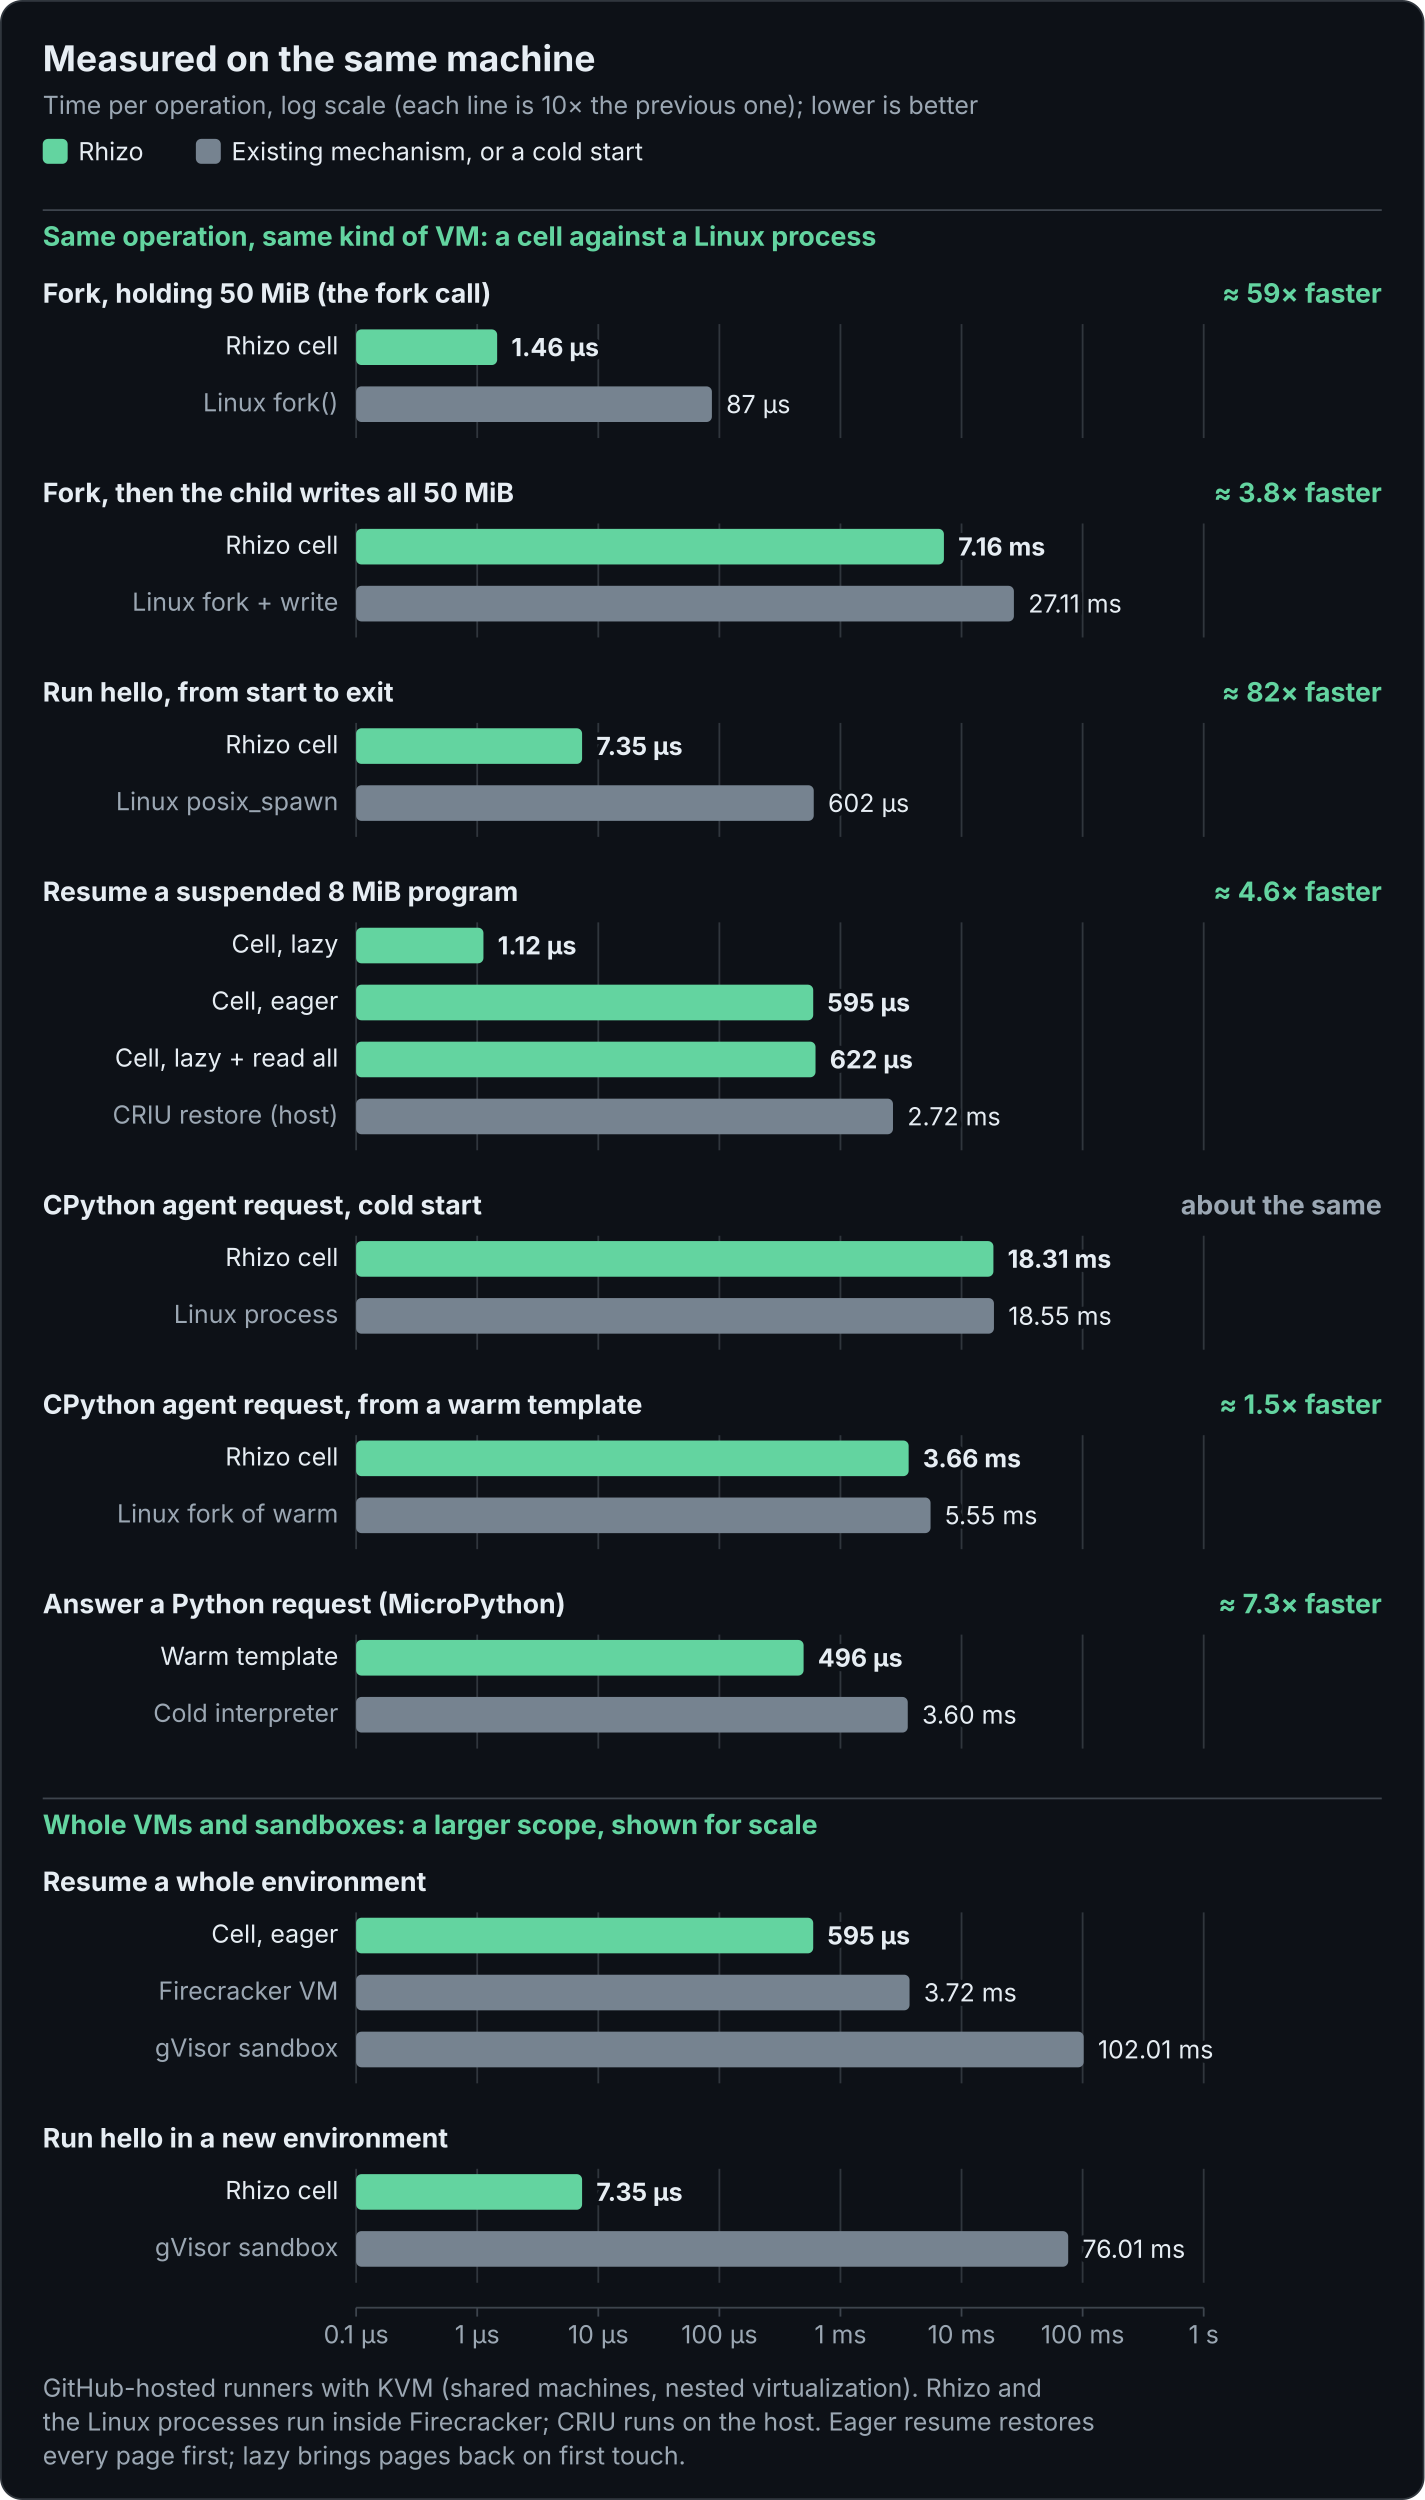
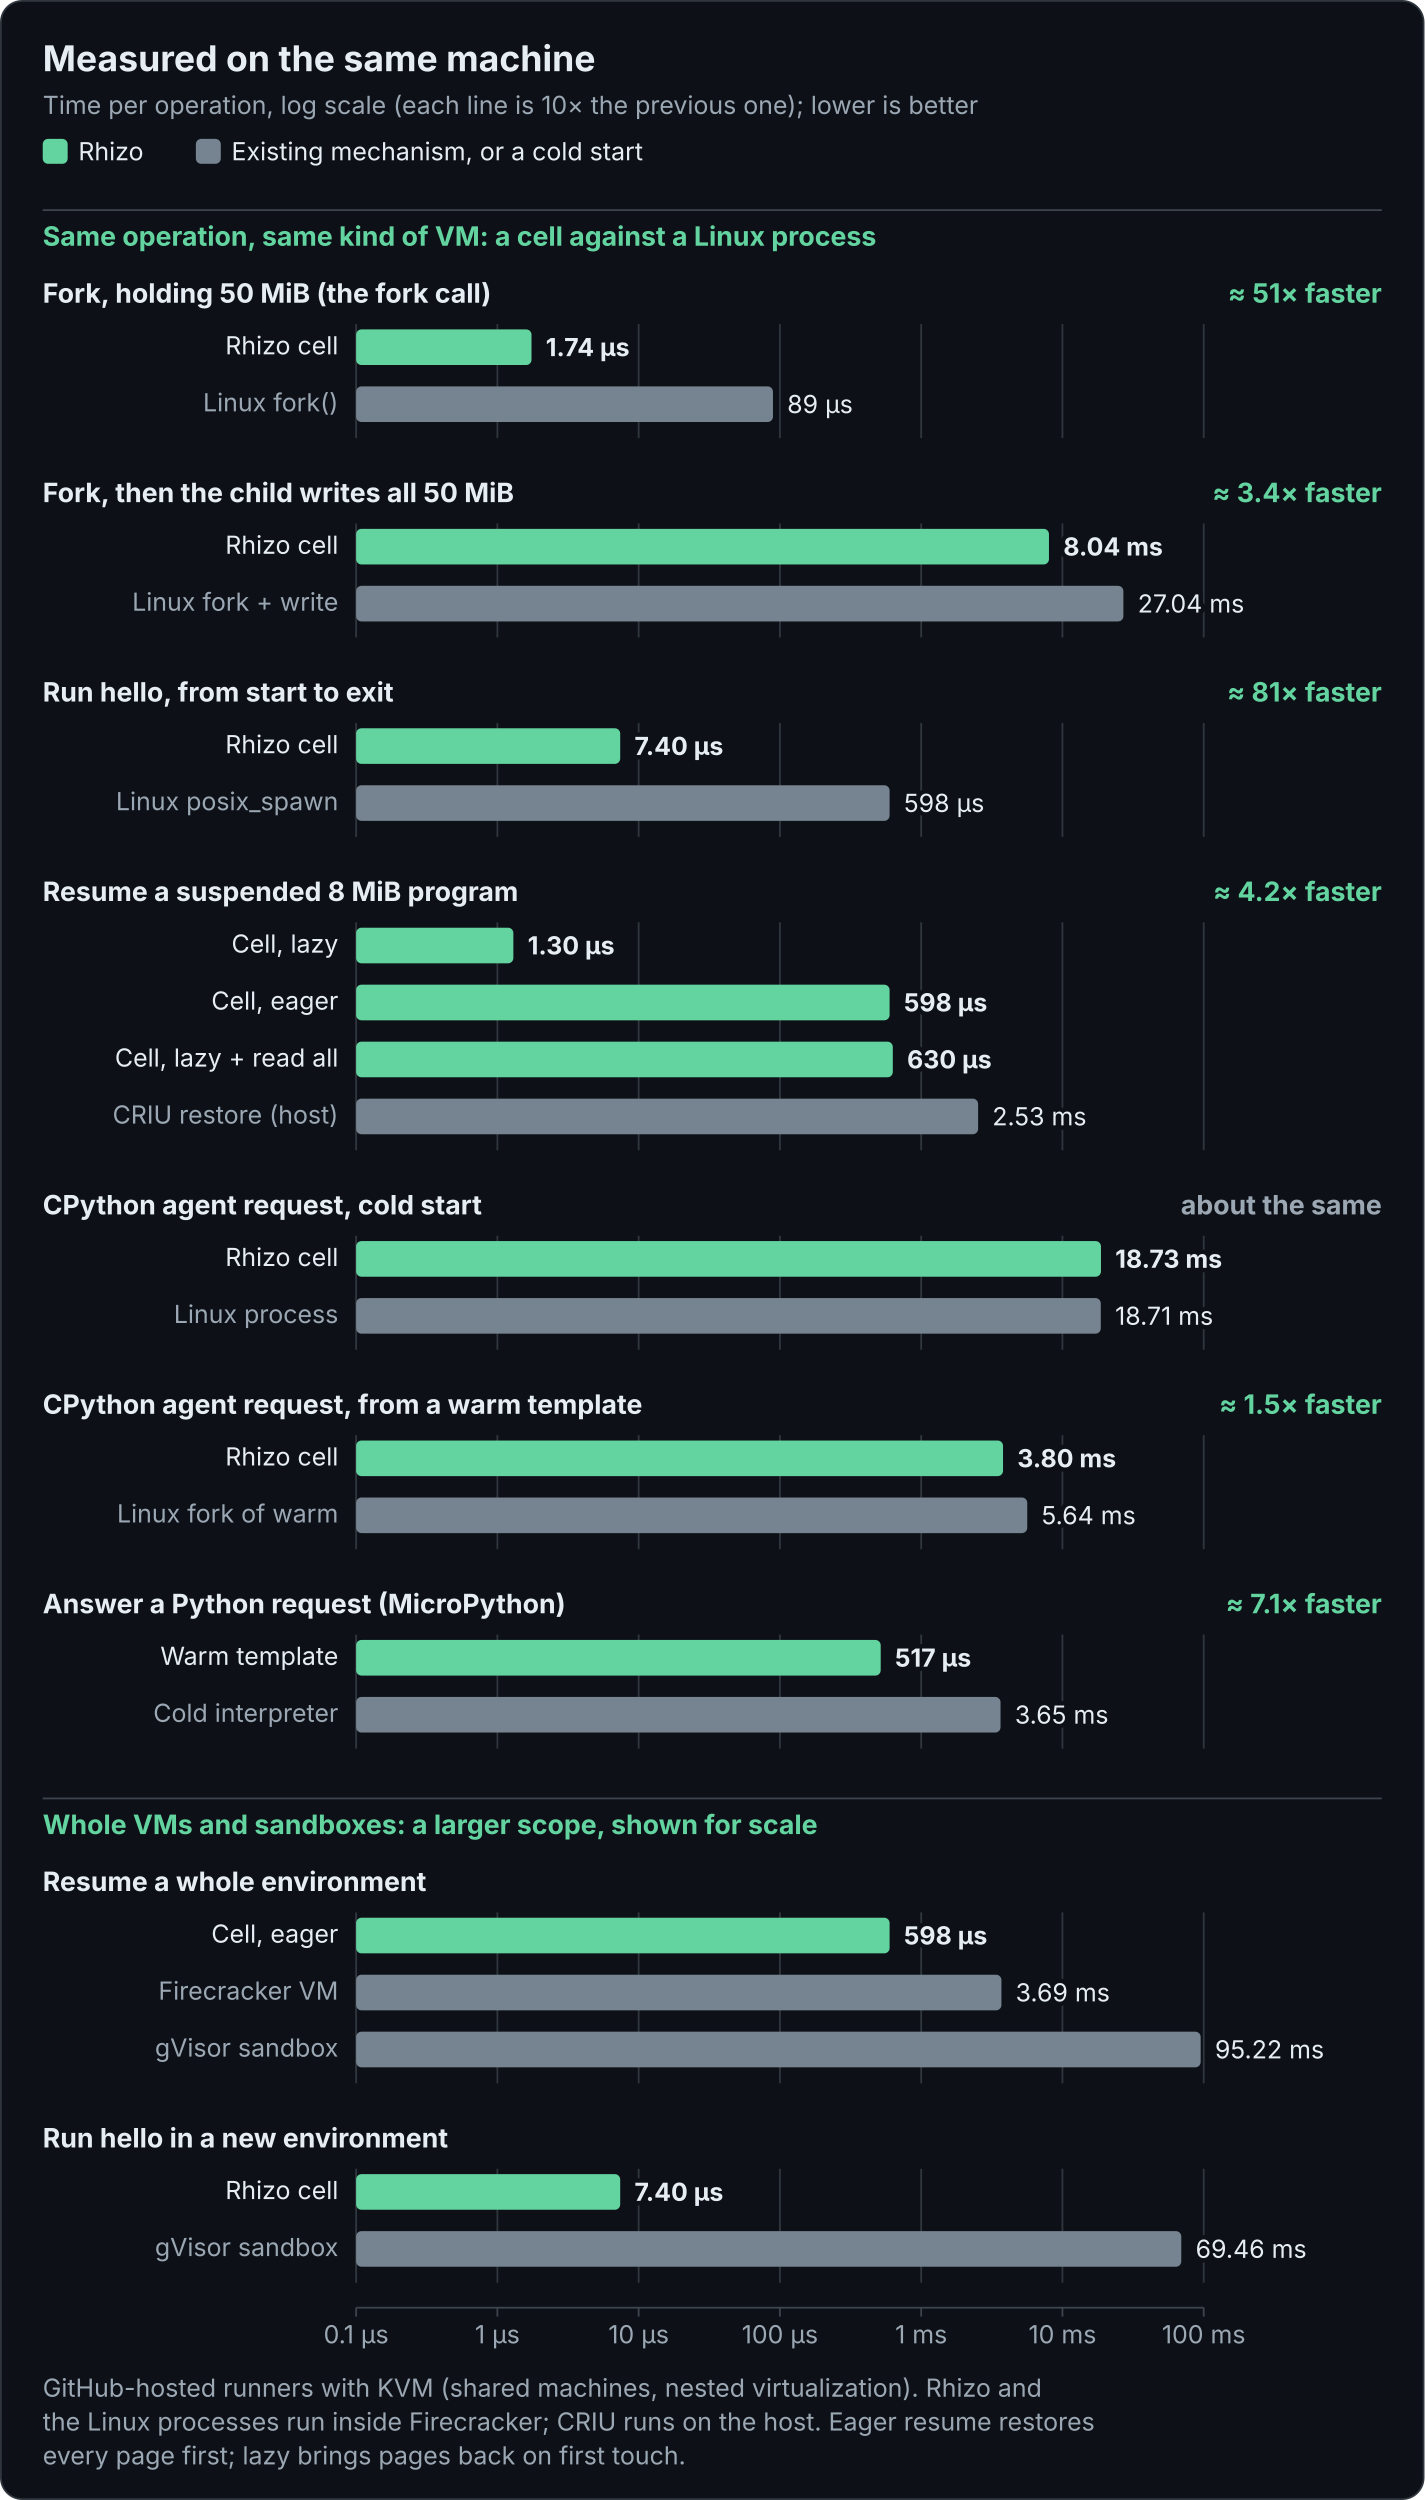
<svg xmlns="http://www.w3.org/2000/svg" viewBox="0 0 800 1404" width="800" height="1404" role="img" font-family="Inter, -apple-system, Segoe UI, Helvetica, Arial, sans-serif">
  <defs>
    <marker id="a" viewBox="0 0 10 10" refX="9" refY="5" markerWidth="7" markerHeight="7" orient="auto-start-reverse">
      <path d="M0 0L10 5L0 10z" fill="#8b98a5" />
    </marker>
  </defs>
  <rect class="bg" x="0.5" y="0.5" width="799" height="1403" rx="12" fill="#0d1117" stroke="#30363d" />
  <text x="24" y="40" font-size="20" fill="#e6edf3" font-weight="700">Measured on the same machine</text>
  <text x="24" y="64" font-size="14" fill="#9ba7b3">Time per operation, log scale (each line is 10× the previous one); lower is better</text>
  <rect x="24" y="78" width="14" height="14" rx="3" fill="#63d4a0" stroke="#63d4a0" stroke-width="0" />
  <text x="44" y="90" font-size="14" fill="#e6edf3">Rhizo</text>
  <rect x="110" y="78" width="14" height="14" rx="3" fill="#768390" stroke="#768390" stroke-width="0" />
  <text x="130" y="90" font-size="14" fill="#e6edf3">Existing mechanism, or a cold start</text>
  <line x1="200" y1="1296" x2="676" y2="1296" stroke="#3d444d" stroke-width="1" />
  <line x1="200.0" y1="1296" x2="200.0" y2="1301" stroke="#3d444d" stroke-width="1" />
  <text x="200.0" y="1316" font-size="14" fill="#9ba7b3" text-anchor="middle">0.1 µs</text>
-   <line x1="268.0" y1="1296" x2="268.0" y2="1301" stroke="#3d444d" stroke-width="1" />
-   <text x="268.0" y="1316" font-size="14" fill="#9ba7b3" text-anchor="middle">1 µs</text>
-   <line x1="336.0" y1="1296" x2="336.0" y2="1301" stroke="#3d444d" stroke-width="1" />
-   <text x="336.0" y="1316" font-size="14" fill="#9ba7b3" text-anchor="middle">10 µs</text>
-   <line x1="404.0" y1="1296" x2="404.0" y2="1301" stroke="#3d444d" stroke-width="1" />
-   <text x="404.0" y="1316" font-size="14" fill="#9ba7b3" text-anchor="middle">100 µs</text>
-   <line x1="472.0" y1="1296" x2="472.0" y2="1301" stroke="#3d444d" stroke-width="1" />
-   <text x="472.0" y="1316" font-size="14" fill="#9ba7b3" text-anchor="middle">1 ms</text>
-   <line x1="540.0" y1="1296" x2="540.0" y2="1301" stroke="#3d444d" stroke-width="1" />
-   <text x="540.0" y="1316" font-size="14" fill="#9ba7b3" text-anchor="middle">10 ms</text>
-   <line x1="608.0" y1="1296" x2="608.0" y2="1301" stroke="#3d444d" stroke-width="1" />
-   <text x="608.0" y="1316" font-size="14" fill="#9ba7b3" text-anchor="middle">100 ms</text>
+   <line x1="279.333" y1="1296" x2="279.333" y2="1301" stroke="#3d444d" stroke-width="1" />
+   <text x="279.333" y="1316" font-size="14" fill="#9ba7b3" text-anchor="middle">1 µs</text>
+   <line x1="358.667" y1="1296" x2="358.667" y2="1301" stroke="#3d444d" stroke-width="1" />
+   <text x="358.667" y="1316" font-size="14" fill="#9ba7b3" text-anchor="middle">10 µs</text>
+   <line x1="438.0" y1="1296" x2="438.0" y2="1301" stroke="#3d444d" stroke-width="1" />
+   <text x="438.0" y="1316" font-size="14" fill="#9ba7b3" text-anchor="middle">100 µs</text>
+   <line x1="517.333" y1="1296" x2="517.333" y2="1301" stroke="#3d444d" stroke-width="1" />
+   <text x="517.333" y="1316" font-size="14" fill="#9ba7b3" text-anchor="middle">1 ms</text>
+   <line x1="596.667" y1="1296" x2="596.667" y2="1301" stroke="#3d444d" stroke-width="1" />
+   <text x="596.667" y="1316" font-size="14" fill="#9ba7b3" text-anchor="middle">10 ms</text>
  <line x1="676.0" y1="1296" x2="676.0" y2="1301" stroke="#3d444d" stroke-width="1" />
-   <text x="676.0" y="1316" font-size="14" fill="#9ba7b3" text-anchor="middle">1 s</text>
+   <text x="676.0" y="1316" font-size="14" fill="#9ba7b3" text-anchor="middle">100 ms</text>
  <line x1="24" y1="118" x2="776" y2="118" stroke="#3d444d" stroke-width="1" />
  <text x="24" y="138" font-size="15" fill="#63d4a0" font-weight="700">Same operation, same kind of VM: a cell against a Linux process</text>
  <text x="24" y="170" font-size="15" fill="#e6edf3" font-weight="700">Fork, holding 50 MiB (the fork call)</text>
-   <text x="776" y="170" font-size="15" fill="#63d4a0" font-weight="700" text-anchor="end">≈ 59× faster</text>
+   <text x="776" y="170" font-size="15" fill="#63d4a0" font-weight="700" text-anchor="end">≈ 51× faster</text>
  <line x1="200.0" y1="182" x2="200.0" y2="246" stroke="#30363d" stroke-width="1" />
-   <line x1="268.0" y1="182" x2="268.0" y2="246" stroke="#30363d" stroke-width="1" />
-   <line x1="336.0" y1="182" x2="336.0" y2="246" stroke="#30363d" stroke-width="1" />
-   <line x1="404.0" y1="182" x2="404.0" y2="246" stroke="#30363d" stroke-width="1" />
-   <line x1="472.0" y1="182" x2="472.0" y2="246" stroke="#30363d" stroke-width="1" />
-   <line x1="540.0" y1="182" x2="540.0" y2="246" stroke="#30363d" stroke-width="1" />
-   <line x1="608.0" y1="182" x2="608.0" y2="246" stroke="#30363d" stroke-width="1" />
+   <line x1="279.333" y1="182" x2="279.333" y2="246" stroke="#30363d" stroke-width="1" />
+   <line x1="358.667" y1="182" x2="358.667" y2="246" stroke="#30363d" stroke-width="1" />
+   <line x1="438.0" y1="182" x2="438.0" y2="246" stroke="#30363d" stroke-width="1" />
+   <line x1="517.333" y1="182" x2="517.333" y2="246" stroke="#30363d" stroke-width="1" />
+   <line x1="596.667" y1="182" x2="596.667" y2="246" stroke="#30363d" stroke-width="1" />
  <line x1="676.0" y1="182" x2="676.0" y2="246" stroke="#30363d" stroke-width="1" />
  <text x="190" y="199" font-size="14" fill="#e6edf3" text-anchor="end">Rhizo cell</text>
-   <rect x="200" y="185" width="79.2" height="20" rx="3" fill="#63d4a0" stroke="#63d4a0" stroke-width="0" />
-   <text x="287.156" y="200" font-size="14" fill="#e6edf3" font-weight="700" stroke="#0d1117" stroke-width="5" stroke-linejoin="round" paint-order="stroke">1.46 µs</text>
+   <rect x="200" y="185" width="98.5" height="20" rx="3" fill="#63d4a0" stroke="#63d4a0" stroke-width="0" />
+   <text x="306.476" y="200" font-size="14" fill="#e6edf3" font-weight="700" stroke="#0d1117" stroke-width="5" stroke-linejoin="round" paint-order="stroke">1.74 µs</text>
  <text x="190" y="231" font-size="14" fill="#9ba7b3" text-anchor="end">Linux fork()</text>
-   <rect x="200" y="217" width="199.8" height="20" rx="3" fill="#768390" stroke="#768390" stroke-width="0" />
-   <text x="407.789" y="232" font-size="14" fill="#e6edf3" font-weight="400" stroke="#0d1117" stroke-width="5" stroke-linejoin="round" paint-order="stroke">87 µs</text>
+   <rect x="200" y="217" width="234.1" height="20" rx="3" fill="#768390" stroke="#768390" stroke-width="0" />
+   <text x="442.083" y="232" font-size="14" fill="#e6edf3" font-weight="400" stroke="#0d1117" stroke-width="5" stroke-linejoin="round" paint-order="stroke">89 µs</text>
  <text x="24" y="282" font-size="15" fill="#e6edf3" font-weight="700">Fork, then the child writes all 50 MiB</text>
-   <text x="776" y="282" font-size="15" fill="#63d4a0" font-weight="700" text-anchor="end">≈ 3.8× faster</text>
+   <text x="776" y="282" font-size="15" fill="#63d4a0" font-weight="700" text-anchor="end">≈ 3.4× faster</text>
  <line x1="200.0" y1="294" x2="200.0" y2="358" stroke="#30363d" stroke-width="1" />
-   <line x1="268.0" y1="294" x2="268.0" y2="358" stroke="#30363d" stroke-width="1" />
-   <line x1="336.0" y1="294" x2="336.0" y2="358" stroke="#30363d" stroke-width="1" />
-   <line x1="404.0" y1="294" x2="404.0" y2="358" stroke="#30363d" stroke-width="1" />
-   <line x1="472.0" y1="294" x2="472.0" y2="358" stroke="#30363d" stroke-width="1" />
-   <line x1="540.0" y1="294" x2="540.0" y2="358" stroke="#30363d" stroke-width="1" />
-   <line x1="608.0" y1="294" x2="608.0" y2="358" stroke="#30363d" stroke-width="1" />
+   <line x1="279.333" y1="294" x2="279.333" y2="358" stroke="#30363d" stroke-width="1" />
+   <line x1="358.667" y1="294" x2="358.667" y2="358" stroke="#30363d" stroke-width="1" />
+   <line x1="438.0" y1="294" x2="438.0" y2="358" stroke="#30363d" stroke-width="1" />
+   <line x1="517.333" y1="294" x2="517.333" y2="358" stroke="#30363d" stroke-width="1" />
+   <line x1="596.667" y1="294" x2="596.667" y2="358" stroke="#30363d" stroke-width="1" />
  <line x1="676.0" y1="294" x2="676.0" y2="358" stroke="#30363d" stroke-width="1" />
  <text x="190" y="311" font-size="14" fill="#e6edf3" text-anchor="end">Rhizo cell</text>
-   <rect x="200" y="297" width="330.1" height="20" rx="3" fill="#63d4a0" stroke="#63d4a0" stroke-width="0" />
-   <text x="538.141" y="312" font-size="14" fill="#e6edf3" font-weight="700" stroke="#0d1117" stroke-width="5" stroke-linejoin="round" paint-order="stroke">7.16 ms</text>
+   <rect x="200" y="297" width="389.1" height="20" rx="3" fill="#63d4a0" stroke="#63d4a0" stroke-width="0" />
+   <text x="597.144" y="312" font-size="14" fill="#e6edf3" font-weight="700" stroke="#0d1117" stroke-width="5" stroke-linejoin="round" paint-order="stroke">8.04 ms</text>
  <text x="190" y="343" font-size="14" fill="#9ba7b3" text-anchor="end">Linux fork + write</text>
-   <rect x="200" y="329" width="369.4" height="20" rx="3" fill="#768390" stroke="#768390" stroke-width="0" />
-   <text x="577.448" y="344" font-size="14" fill="#e6edf3" font-weight="400" stroke="#0d1117" stroke-width="5" stroke-linejoin="round" paint-order="stroke">27.11 ms</text>
+   <rect x="200" y="329" width="430.9" height="20" rx="3" fill="#768390" stroke="#768390" stroke-width="0" />
+   <text x="638.941" y="344" font-size="14" fill="#e6edf3" font-weight="400" stroke="#0d1117" stroke-width="5" stroke-linejoin="round" paint-order="stroke">27.04 ms</text>
  <text x="24" y="394" font-size="15" fill="#e6edf3" font-weight="700">Run hello, from start to exit</text>
-   <text x="776" y="394" font-size="15" fill="#63d4a0" font-weight="700" text-anchor="end">≈ 82× faster</text>
+   <text x="776" y="394" font-size="15" fill="#63d4a0" font-weight="700" text-anchor="end">≈ 81× faster</text>
  <line x1="200.0" y1="406" x2="200.0" y2="470" stroke="#30363d" stroke-width="1" />
-   <line x1="268.0" y1="406" x2="268.0" y2="470" stroke="#30363d" stroke-width="1" />
-   <line x1="336.0" y1="406" x2="336.0" y2="470" stroke="#30363d" stroke-width="1" />
-   <line x1="404.0" y1="406" x2="404.0" y2="470" stroke="#30363d" stroke-width="1" />
-   <line x1="472.0" y1="406" x2="472.0" y2="470" stroke="#30363d" stroke-width="1" />
-   <line x1="540.0" y1="406" x2="540.0" y2="470" stroke="#30363d" stroke-width="1" />
-   <line x1="608.0" y1="406" x2="608.0" y2="470" stroke="#30363d" stroke-width="1" />
+   <line x1="279.333" y1="406" x2="279.333" y2="470" stroke="#30363d" stroke-width="1" />
+   <line x1="358.667" y1="406" x2="358.667" y2="470" stroke="#30363d" stroke-width="1" />
+   <line x1="438.0" y1="406" x2="438.0" y2="470" stroke="#30363d" stroke-width="1" />
+   <line x1="517.333" y1="406" x2="517.333" y2="470" stroke="#30363d" stroke-width="1" />
+   <line x1="596.667" y1="406" x2="596.667" y2="470" stroke="#30363d" stroke-width="1" />
  <line x1="676.0" y1="406" x2="676.0" y2="470" stroke="#30363d" stroke-width="1" />
  <text x="190" y="423" font-size="14" fill="#e6edf3" text-anchor="end">Rhizo cell</text>
-   <rect x="200" y="409" width="126.9" height="20" rx="3" fill="#63d4a0" stroke="#63d4a0" stroke-width="0" />
-   <text x="334.908" y="424" font-size="14" fill="#e6edf3" font-weight="700" stroke="#0d1117" stroke-width="5" stroke-linejoin="round" paint-order="stroke">7.35 µs</text>
+   <rect x="200" y="409" width="148.3" height="20" rx="3" fill="#63d4a0" stroke="#63d4a0" stroke-width="0" />
+   <text x="356.302" y="424" font-size="14" fill="#e6edf3" font-weight="700" stroke="#0d1117" stroke-width="5" stroke-linejoin="round" paint-order="stroke">7.40 µs</text>
  <text x="190" y="455" font-size="14" fill="#9ba7b3" text-anchor="end">Linux posix_spawn</text>
-   <rect x="200" y="441" width="257.0" height="20" rx="3" fill="#768390" stroke="#768390" stroke-width="0" />
-   <text x="465.031" y="456" font-size="14" fill="#e6edf3" font-weight="400" stroke="#0d1117" stroke-width="5" stroke-linejoin="round" paint-order="stroke">602 µs</text>
+   <rect x="200" y="441" width="299.6" height="20" rx="3" fill="#768390" stroke="#768390" stroke-width="0" />
+   <text x="507.623" y="456" font-size="14" fill="#e6edf3" font-weight="400" stroke="#0d1117" stroke-width="5" stroke-linejoin="round" paint-order="stroke">598 µs</text>
  <text x="24" y="506" font-size="15" fill="#e6edf3" font-weight="700">Resume a suspended 8 MiB program</text>
-   <text x="776" y="506" font-size="15" fill="#63d4a0" font-weight="700" text-anchor="end">≈ 4.6× faster</text>
+   <text x="776" y="506" font-size="15" fill="#63d4a0" font-weight="700" text-anchor="end">≈ 4.2× faster</text>
  <line x1="200.0" y1="518" x2="200.0" y2="646" stroke="#30363d" stroke-width="1" />
-   <line x1="268.0" y1="518" x2="268.0" y2="646" stroke="#30363d" stroke-width="1" />
-   <line x1="336.0" y1="518" x2="336.0" y2="646" stroke="#30363d" stroke-width="1" />
-   <line x1="404.0" y1="518" x2="404.0" y2="646" stroke="#30363d" stroke-width="1" />
-   <line x1="472.0" y1="518" x2="472.0" y2="646" stroke="#30363d" stroke-width="1" />
-   <line x1="540.0" y1="518" x2="540.0" y2="646" stroke="#30363d" stroke-width="1" />
-   <line x1="608.0" y1="518" x2="608.0" y2="646" stroke="#30363d" stroke-width="1" />
+   <line x1="279.333" y1="518" x2="279.333" y2="646" stroke="#30363d" stroke-width="1" />
+   <line x1="358.667" y1="518" x2="358.667" y2="646" stroke="#30363d" stroke-width="1" />
+   <line x1="438.0" y1="518" x2="438.0" y2="646" stroke="#30363d" stroke-width="1" />
+   <line x1="517.333" y1="518" x2="517.333" y2="646" stroke="#30363d" stroke-width="1" />
+   <line x1="596.667" y1="518" x2="596.667" y2="646" stroke="#30363d" stroke-width="1" />
  <line x1="676.0" y1="518" x2="676.0" y2="646" stroke="#30363d" stroke-width="1" />
  <text x="190" y="535" font-size="14" fill="#e6edf3" text-anchor="end">Cell, lazy</text>
-   <rect x="200" y="521" width="71.5" height="20" rx="3" fill="#63d4a0" stroke="#63d4a0" stroke-width="0" />
-   <text x="279.478" y="536" font-size="14" fill="#e6edf3" font-weight="700" stroke="#0d1117" stroke-width="5" stroke-linejoin="round" paint-order="stroke">1.12 µs</text>
+   <rect x="200" y="521" width="88.3" height="20" rx="3" fill="#63d4a0" stroke="#63d4a0" stroke-width="0" />
+   <text x="296.346" y="536" font-size="14" fill="#e6edf3" font-weight="700" stroke="#0d1117" stroke-width="5" stroke-linejoin="round" paint-order="stroke">1.30 µs</text>
  <text x="190" y="567" font-size="14" fill="#e6edf3" text-anchor="end">Cell, eager</text>
-   <rect x="200" y="553" width="256.7" height="20" rx="3" fill="#63d4a0" stroke="#63d4a0" stroke-width="0" />
-   <text x="464.654" y="568" font-size="14" fill="#e6edf3" font-weight="700" stroke="#0d1117" stroke-width="5" stroke-linejoin="round" paint-order="stroke">595 µs</text>
+   <rect x="200" y="553" width="299.6" height="20" rx="3" fill="#63d4a0" stroke="#63d4a0" stroke-width="0" />
+   <text x="507.614" y="568" font-size="14" fill="#e6edf3" font-weight="700" stroke="#0d1117" stroke-width="5" stroke-linejoin="round" paint-order="stroke">598 µs</text>
  <text x="190" y="599" font-size="14" fill="#e6edf3" text-anchor="end">Cell, lazy + read all</text>
-   <rect x="200" y="585" width="258.0" height="20" rx="3" fill="#63d4a0" stroke="#63d4a0" stroke-width="0" />
-   <text x="465.991" y="600" font-size="14" fill="#e6edf3" font-weight="700" stroke="#0d1117" stroke-width="5" stroke-linejoin="round" paint-order="stroke">622 µs</text>
+   <rect x="200" y="585" width="301.4" height="20" rx="3" fill="#63d4a0" stroke="#63d4a0" stroke-width="0" />
+   <text x="509.412" y="600" font-size="14" fill="#e6edf3" font-weight="700" stroke="#0d1117" stroke-width="5" stroke-linejoin="round" paint-order="stroke">630 µs</text>
  <text x="190" y="631" font-size="14" fill="#9ba7b3" text-anchor="end">CRIU restore (host)</text>
-   <rect x="200" y="617" width="301.5" height="20" rx="3" fill="#768390" stroke="#768390" stroke-width="0" />
-   <text x="509.534" y="632" font-size="14" fill="#e6edf3" font-weight="400" stroke="#0d1117" stroke-width="5" stroke-linejoin="round" paint-order="stroke">2.72 ms</text>
+   <rect x="200" y="617" width="349.3" height="20" rx="3" fill="#768390" stroke="#768390" stroke-width="0" />
+   <text x="557.253" y="632" font-size="14" fill="#e6edf3" font-weight="400" stroke="#0d1117" stroke-width="5" stroke-linejoin="round" paint-order="stroke">2.53 ms</text>
  <text x="24" y="682" font-size="15" fill="#e6edf3" font-weight="700">CPython agent request, cold start</text>
  <text x="776" y="682" font-size="15" fill="#9ba7b3" font-weight="700" text-anchor="end">about the same</text>
  <line x1="200.0" y1="694" x2="200.0" y2="758" stroke="#30363d" stroke-width="1" />
-   <line x1="268.0" y1="694" x2="268.0" y2="758" stroke="#30363d" stroke-width="1" />
-   <line x1="336.0" y1="694" x2="336.0" y2="758" stroke="#30363d" stroke-width="1" />
-   <line x1="404.0" y1="694" x2="404.0" y2="758" stroke="#30363d" stroke-width="1" />
-   <line x1="472.0" y1="694" x2="472.0" y2="758" stroke="#30363d" stroke-width="1" />
-   <line x1="540.0" y1="694" x2="540.0" y2="758" stroke="#30363d" stroke-width="1" />
-   <line x1="608.0" y1="694" x2="608.0" y2="758" stroke="#30363d" stroke-width="1" />
+   <line x1="279.333" y1="694" x2="279.333" y2="758" stroke="#30363d" stroke-width="1" />
+   <line x1="358.667" y1="694" x2="358.667" y2="758" stroke="#30363d" stroke-width="1" />
+   <line x1="438.0" y1="694" x2="438.0" y2="758" stroke="#30363d" stroke-width="1" />
+   <line x1="517.333" y1="694" x2="517.333" y2="758" stroke="#30363d" stroke-width="1" />
+   <line x1="596.667" y1="694" x2="596.667" y2="758" stroke="#30363d" stroke-width="1" />
  <line x1="676.0" y1="694" x2="676.0" y2="758" stroke="#30363d" stroke-width="1" />
  <text x="190" y="711" font-size="14" fill="#e6edf3" text-anchor="end">Rhizo cell</text>
-   <rect x="200" y="697" width="357.9" height="20" rx="3" fill="#63d4a0" stroke="#63d4a0" stroke-width="0" />
-   <text x="565.866" y="712" font-size="14" fill="#e6edf3" font-weight="700" stroke="#0d1117" stroke-width="5" stroke-linejoin="round" paint-order="stroke">18.31 ms</text>
+   <rect x="200" y="697" width="418.3" height="20" rx="3" fill="#63d4a0" stroke="#63d4a0" stroke-width="0" />
+   <text x="626.292" y="712" font-size="14" fill="#e6edf3" font-weight="700" stroke="#0d1117" stroke-width="5" stroke-linejoin="round" paint-order="stroke">18.73 ms</text>
  <text x="190" y="743" font-size="14" fill="#9ba7b3" text-anchor="end">Linux process</text>
-   <rect x="200" y="729" width="358.2" height="20" rx="3" fill="#768390" stroke="#768390" stroke-width="0" />
-   <text x="566.242" y="744" font-size="14" fill="#e6edf3" font-weight="400" stroke="#0d1117" stroke-width="5" stroke-linejoin="round" paint-order="stroke">18.55 ms</text>
+   <rect x="200" y="729" width="418.2" height="20" rx="3" fill="#768390" stroke="#768390" stroke-width="0" />
+   <text x="626.246" y="744" font-size="14" fill="#e6edf3" font-weight="400" stroke="#0d1117" stroke-width="5" stroke-linejoin="round" paint-order="stroke">18.71 ms</text>
  <text x="24" y="794" font-size="15" fill="#e6edf3" font-weight="700">CPython agent request, from a warm template</text>
  <text x="776" y="794" font-size="15" fill="#63d4a0" font-weight="700" text-anchor="end">≈ 1.5× faster</text>
  <line x1="200.0" y1="806" x2="200.0" y2="870" stroke="#30363d" stroke-width="1" />
-   <line x1="268.0" y1="806" x2="268.0" y2="870" stroke="#30363d" stroke-width="1" />
-   <line x1="336.0" y1="806" x2="336.0" y2="870" stroke="#30363d" stroke-width="1" />
-   <line x1="404.0" y1="806" x2="404.0" y2="870" stroke="#30363d" stroke-width="1" />
-   <line x1="472.0" y1="806" x2="472.0" y2="870" stroke="#30363d" stroke-width="1" />
-   <line x1="540.0" y1="806" x2="540.0" y2="870" stroke="#30363d" stroke-width="1" />
-   <line x1="608.0" y1="806" x2="608.0" y2="870" stroke="#30363d" stroke-width="1" />
+   <line x1="279.333" y1="806" x2="279.333" y2="870" stroke="#30363d" stroke-width="1" />
+   <line x1="358.667" y1="806" x2="358.667" y2="870" stroke="#30363d" stroke-width="1" />
+   <line x1="438.0" y1="806" x2="438.0" y2="870" stroke="#30363d" stroke-width="1" />
+   <line x1="517.333" y1="806" x2="517.333" y2="870" stroke="#30363d" stroke-width="1" />
+   <line x1="596.667" y1="806" x2="596.667" y2="870" stroke="#30363d" stroke-width="1" />
  <line x1="676.0" y1="806" x2="676.0" y2="870" stroke="#30363d" stroke-width="1" />
  <text x="190" y="823" font-size="14" fill="#e6edf3" text-anchor="end">Rhizo cell</text>
-   <rect x="200" y="809" width="310.3" height="20" rx="3" fill="#63d4a0" stroke="#63d4a0" stroke-width="0" />
-   <text x="518.286" y="824" font-size="14" fill="#e6edf3" font-weight="700" stroke="#0d1117" stroke-width="5" stroke-linejoin="round" paint-order="stroke">3.66 ms</text>
+   <rect x="200" y="809" width="363.3" height="20" rx="3" fill="#63d4a0" stroke="#63d4a0" stroke-width="0" />
+   <text x="571.313" y="824" font-size="14" fill="#e6edf3" font-weight="700" stroke="#0d1117" stroke-width="5" stroke-linejoin="round" paint-order="stroke">3.80 ms</text>
  <text x="190" y="855" font-size="14" fill="#9ba7b3" text-anchor="end">Linux fork of warm</text>
-   <rect x="200" y="841" width="322.6" height="20" rx="3" fill="#768390" stroke="#768390" stroke-width="0" />
-   <text x="530.634" y="856" font-size="14" fill="#e6edf3" font-weight="400" stroke="#0d1117" stroke-width="5" stroke-linejoin="round" paint-order="stroke">5.55 ms</text>
+   <rect x="200" y="841" width="376.9" height="20" rx="3" fill="#768390" stroke="#768390" stroke-width="0" />
+   <text x="584.915" y="856" font-size="14" fill="#e6edf3" font-weight="400" stroke="#0d1117" stroke-width="5" stroke-linejoin="round" paint-order="stroke">5.64 ms</text>
  <text x="24" y="906" font-size="15" fill="#e6edf3" font-weight="700">Answer a Python request (MicroPython)</text>
-   <text x="776" y="906" font-size="15" fill="#63d4a0" font-weight="700" text-anchor="end">≈ 7.3× faster</text>
+   <text x="776" y="906" font-size="15" fill="#63d4a0" font-weight="700" text-anchor="end">≈ 7.1× faster</text>
  <line x1="200.0" y1="918" x2="200.0" y2="982" stroke="#30363d" stroke-width="1" />
-   <line x1="268.0" y1="918" x2="268.0" y2="982" stroke="#30363d" stroke-width="1" />
-   <line x1="336.0" y1="918" x2="336.0" y2="982" stroke="#30363d" stroke-width="1" />
-   <line x1="404.0" y1="918" x2="404.0" y2="982" stroke="#30363d" stroke-width="1" />
-   <line x1="472.0" y1="918" x2="472.0" y2="982" stroke="#30363d" stroke-width="1" />
-   <line x1="540.0" y1="918" x2="540.0" y2="982" stroke="#30363d" stroke-width="1" />
-   <line x1="608.0" y1="918" x2="608.0" y2="982" stroke="#30363d" stroke-width="1" />
+   <line x1="279.333" y1="918" x2="279.333" y2="982" stroke="#30363d" stroke-width="1" />
+   <line x1="358.667" y1="918" x2="358.667" y2="982" stroke="#30363d" stroke-width="1" />
+   <line x1="438.0" y1="918" x2="438.0" y2="982" stroke="#30363d" stroke-width="1" />
+   <line x1="517.333" y1="918" x2="517.333" y2="982" stroke="#30363d" stroke-width="1" />
+   <line x1="596.667" y1="918" x2="596.667" y2="982" stroke="#30363d" stroke-width="1" />
  <line x1="676.0" y1="918" x2="676.0" y2="982" stroke="#30363d" stroke-width="1" />
  <text x="190" y="935" font-size="14" fill="#e6edf3" text-anchor="end">Warm template</text>
-   <rect x="200" y="921" width="251.3" height="20" rx="3" fill="#63d4a0" stroke="#63d4a0" stroke-width="0" />
-   <text x="459.305" y="936" font-size="14" fill="#e6edf3" font-weight="700" stroke="#0d1117" stroke-width="5" stroke-linejoin="round" paint-order="stroke">496 µs</text>
+   <rect x="200" y="921" width="294.6" height="20" rx="3" fill="#63d4a0" stroke="#63d4a0" stroke-width="0" />
+   <text x="502.596" y="936" font-size="14" fill="#e6edf3" font-weight="700" stroke="#0d1117" stroke-width="5" stroke-linejoin="round" paint-order="stroke">517 µs</text>
  <text x="190" y="967" font-size="14" fill="#9ba7b3" text-anchor="end">Cold interpreter</text>
-   <rect x="200" y="953" width="309.8" height="20" rx="3" fill="#768390" stroke="#768390" stroke-width="0" />
-   <text x="517.828" y="968" font-size="14" fill="#e6edf3" font-weight="400" stroke="#0d1117" stroke-width="5" stroke-linejoin="round" paint-order="stroke">3.60 ms</text>
+   <rect x="200" y="953" width="361.9" height="20" rx="3" fill="#768390" stroke="#768390" stroke-width="0" />
+   <text x="569.928" y="968" font-size="14" fill="#e6edf3" font-weight="400" stroke="#0d1117" stroke-width="5" stroke-linejoin="round" paint-order="stroke">3.65 ms</text>
  <line x1="24" y1="1010" x2="776" y2="1010" stroke="#3d444d" stroke-width="1" />
  <text x="24" y="1030" font-size="15" fill="#63d4a0" font-weight="700">Whole VMs and sandboxes: a larger scope, shown for scale</text>
  <text x="24" y="1062" font-size="15" fill="#e6edf3" font-weight="700">Resume a whole environment</text>
  <line x1="200.0" y1="1074" x2="200.0" y2="1170" stroke="#30363d" stroke-width="1" />
-   <line x1="268.0" y1="1074" x2="268.0" y2="1170" stroke="#30363d" stroke-width="1" />
-   <line x1="336.0" y1="1074" x2="336.0" y2="1170" stroke="#30363d" stroke-width="1" />
-   <line x1="404.0" y1="1074" x2="404.0" y2="1170" stroke="#30363d" stroke-width="1" />
-   <line x1="472.0" y1="1074" x2="472.0" y2="1170" stroke="#30363d" stroke-width="1" />
-   <line x1="540.0" y1="1074" x2="540.0" y2="1170" stroke="#30363d" stroke-width="1" />
-   <line x1="608.0" y1="1074" x2="608.0" y2="1170" stroke="#30363d" stroke-width="1" />
+   <line x1="279.333" y1="1074" x2="279.333" y2="1170" stroke="#30363d" stroke-width="1" />
+   <line x1="358.667" y1="1074" x2="358.667" y2="1170" stroke="#30363d" stroke-width="1" />
+   <line x1="438.0" y1="1074" x2="438.0" y2="1170" stroke="#30363d" stroke-width="1" />
+   <line x1="517.333" y1="1074" x2="517.333" y2="1170" stroke="#30363d" stroke-width="1" />
+   <line x1="596.667" y1="1074" x2="596.667" y2="1170" stroke="#30363d" stroke-width="1" />
  <line x1="676.0" y1="1074" x2="676.0" y2="1170" stroke="#30363d" stroke-width="1" />
  <text x="190" y="1091" font-size="14" fill="#e6edf3" text-anchor="end">Cell, eager</text>
-   <rect x="200" y="1077" width="256.7" height="20" rx="3" fill="#63d4a0" stroke="#63d4a0" stroke-width="0" />
-   <text x="464.654" y="1092" font-size="14" fill="#e6edf3" font-weight="700" stroke="#0d1117" stroke-width="5" stroke-linejoin="round" paint-order="stroke">595 µs</text>
+   <rect x="200" y="1077" width="299.6" height="20" rx="3" fill="#63d4a0" stroke="#63d4a0" stroke-width="0" />
+   <text x="507.614" y="1092" font-size="14" fill="#e6edf3" font-weight="700" stroke="#0d1117" stroke-width="5" stroke-linejoin="round" paint-order="stroke">598 µs</text>
  <text x="190" y="1123" font-size="14" fill="#9ba7b3" text-anchor="end">Firecracker VM</text>
-   <rect x="200" y="1109" width="310.8" height="20" rx="3" fill="#768390" stroke="#768390" stroke-width="0" />
-   <text x="518.799" y="1124" font-size="14" fill="#e6edf3" font-weight="400" stroke="#0d1117" stroke-width="5" stroke-linejoin="round" paint-order="stroke">3.72 ms</text>
+   <rect x="200" y="1109" width="362.4" height="20" rx="3" fill="#768390" stroke="#768390" stroke-width="0" />
+   <text x="570.357" y="1124" font-size="14" fill="#e6edf3" font-weight="400" stroke="#0d1117" stroke-width="5" stroke-linejoin="round" paint-order="stroke">3.69 ms</text>
  <text x="190" y="1155" font-size="14" fill="#9ba7b3" text-anchor="end">gVisor sandbox</text>
-   <rect x="200" y="1141" width="408.6" height="20" rx="3" fill="#768390" stroke="#768390" stroke-width="0" />
-   <text x="616.586" y="1156" font-size="14" fill="#e6edf3" font-weight="400" stroke="#0d1117" stroke-width="5" stroke-linejoin="round" paint-order="stroke">102.01 ms</text>
+   <rect x="200" y="1141" width="474.3" height="20" rx="3" fill="#768390" stroke="#768390" stroke-width="0" />
+   <text x="682.311" y="1156" font-size="14" fill="#e6edf3" font-weight="400" stroke="#0d1117" stroke-width="5" stroke-linejoin="round" paint-order="stroke">95.22 ms</text>
  <text x="24" y="1206" font-size="15" fill="#e6edf3" font-weight="700">Run hello in a new environment</text>
  <line x1="200.0" y1="1218" x2="200.0" y2="1282" stroke="#30363d" stroke-width="1" />
-   <line x1="268.0" y1="1218" x2="268.0" y2="1282" stroke="#30363d" stroke-width="1" />
-   <line x1="336.0" y1="1218" x2="336.0" y2="1282" stroke="#30363d" stroke-width="1" />
-   <line x1="404.0" y1="1218" x2="404.0" y2="1282" stroke="#30363d" stroke-width="1" />
-   <line x1="472.0" y1="1218" x2="472.0" y2="1282" stroke="#30363d" stroke-width="1" />
-   <line x1="540.0" y1="1218" x2="540.0" y2="1282" stroke="#30363d" stroke-width="1" />
-   <line x1="608.0" y1="1218" x2="608.0" y2="1282" stroke="#30363d" stroke-width="1" />
+   <line x1="279.333" y1="1218" x2="279.333" y2="1282" stroke="#30363d" stroke-width="1" />
+   <line x1="358.667" y1="1218" x2="358.667" y2="1282" stroke="#30363d" stroke-width="1" />
+   <line x1="438.0" y1="1218" x2="438.0" y2="1282" stroke="#30363d" stroke-width="1" />
+   <line x1="517.333" y1="1218" x2="517.333" y2="1282" stroke="#30363d" stroke-width="1" />
+   <line x1="596.667" y1="1218" x2="596.667" y2="1282" stroke="#30363d" stroke-width="1" />
  <line x1="676.0" y1="1218" x2="676.0" y2="1282" stroke="#30363d" stroke-width="1" />
  <text x="190" y="1235" font-size="14" fill="#e6edf3" text-anchor="end">Rhizo cell</text>
-   <rect x="200" y="1221" width="126.9" height="20" rx="3" fill="#63d4a0" stroke="#63d4a0" stroke-width="0" />
-   <text x="334.908" y="1236" font-size="14" fill="#e6edf3" font-weight="700" stroke="#0d1117" stroke-width="5" stroke-linejoin="round" paint-order="stroke">7.35 µs</text>
+   <rect x="200" y="1221" width="148.3" height="20" rx="3" fill="#63d4a0" stroke="#63d4a0" stroke-width="0" />
+   <text x="356.302" y="1236" font-size="14" fill="#e6edf3" font-weight="700" stroke="#0d1117" stroke-width="5" stroke-linejoin="round" paint-order="stroke">7.40 µs</text>
  <text x="190" y="1267" font-size="14" fill="#9ba7b3" text-anchor="end">gVisor sandbox</text>
-   <rect x="200" y="1253" width="399.9" height="20" rx="3" fill="#768390" stroke="#768390" stroke-width="0" />
-   <text x="607.901" y="1268" font-size="14" fill="#e6edf3" font-weight="400" stroke="#0d1117" stroke-width="5" stroke-linejoin="round" paint-order="stroke">76.01 ms</text>
+   <rect x="200" y="1253" width="463.4" height="20" rx="3" fill="#768390" stroke="#768390" stroke-width="0" />
+   <text x="671.445" y="1268" font-size="14" fill="#e6edf3" font-weight="400" stroke="#0d1117" stroke-width="5" stroke-linejoin="round" paint-order="stroke">69.46 ms</text>
  <text x="24" y="1346" font-size="14" fill="#9ba7b3">GitHub-hosted runners with KVM (shared machines, nested virtualization). Rhizo and</text>
  <text x="24" y="1365" font-size="14" fill="#9ba7b3">the Linux processes run inside Firecracker; CRIU runs on the host. Eager resume restores</text>
  <text x="24" y="1384" font-size="14" fill="#9ba7b3">every page first; lazy brings pages back on first touch.</text>
</svg>
